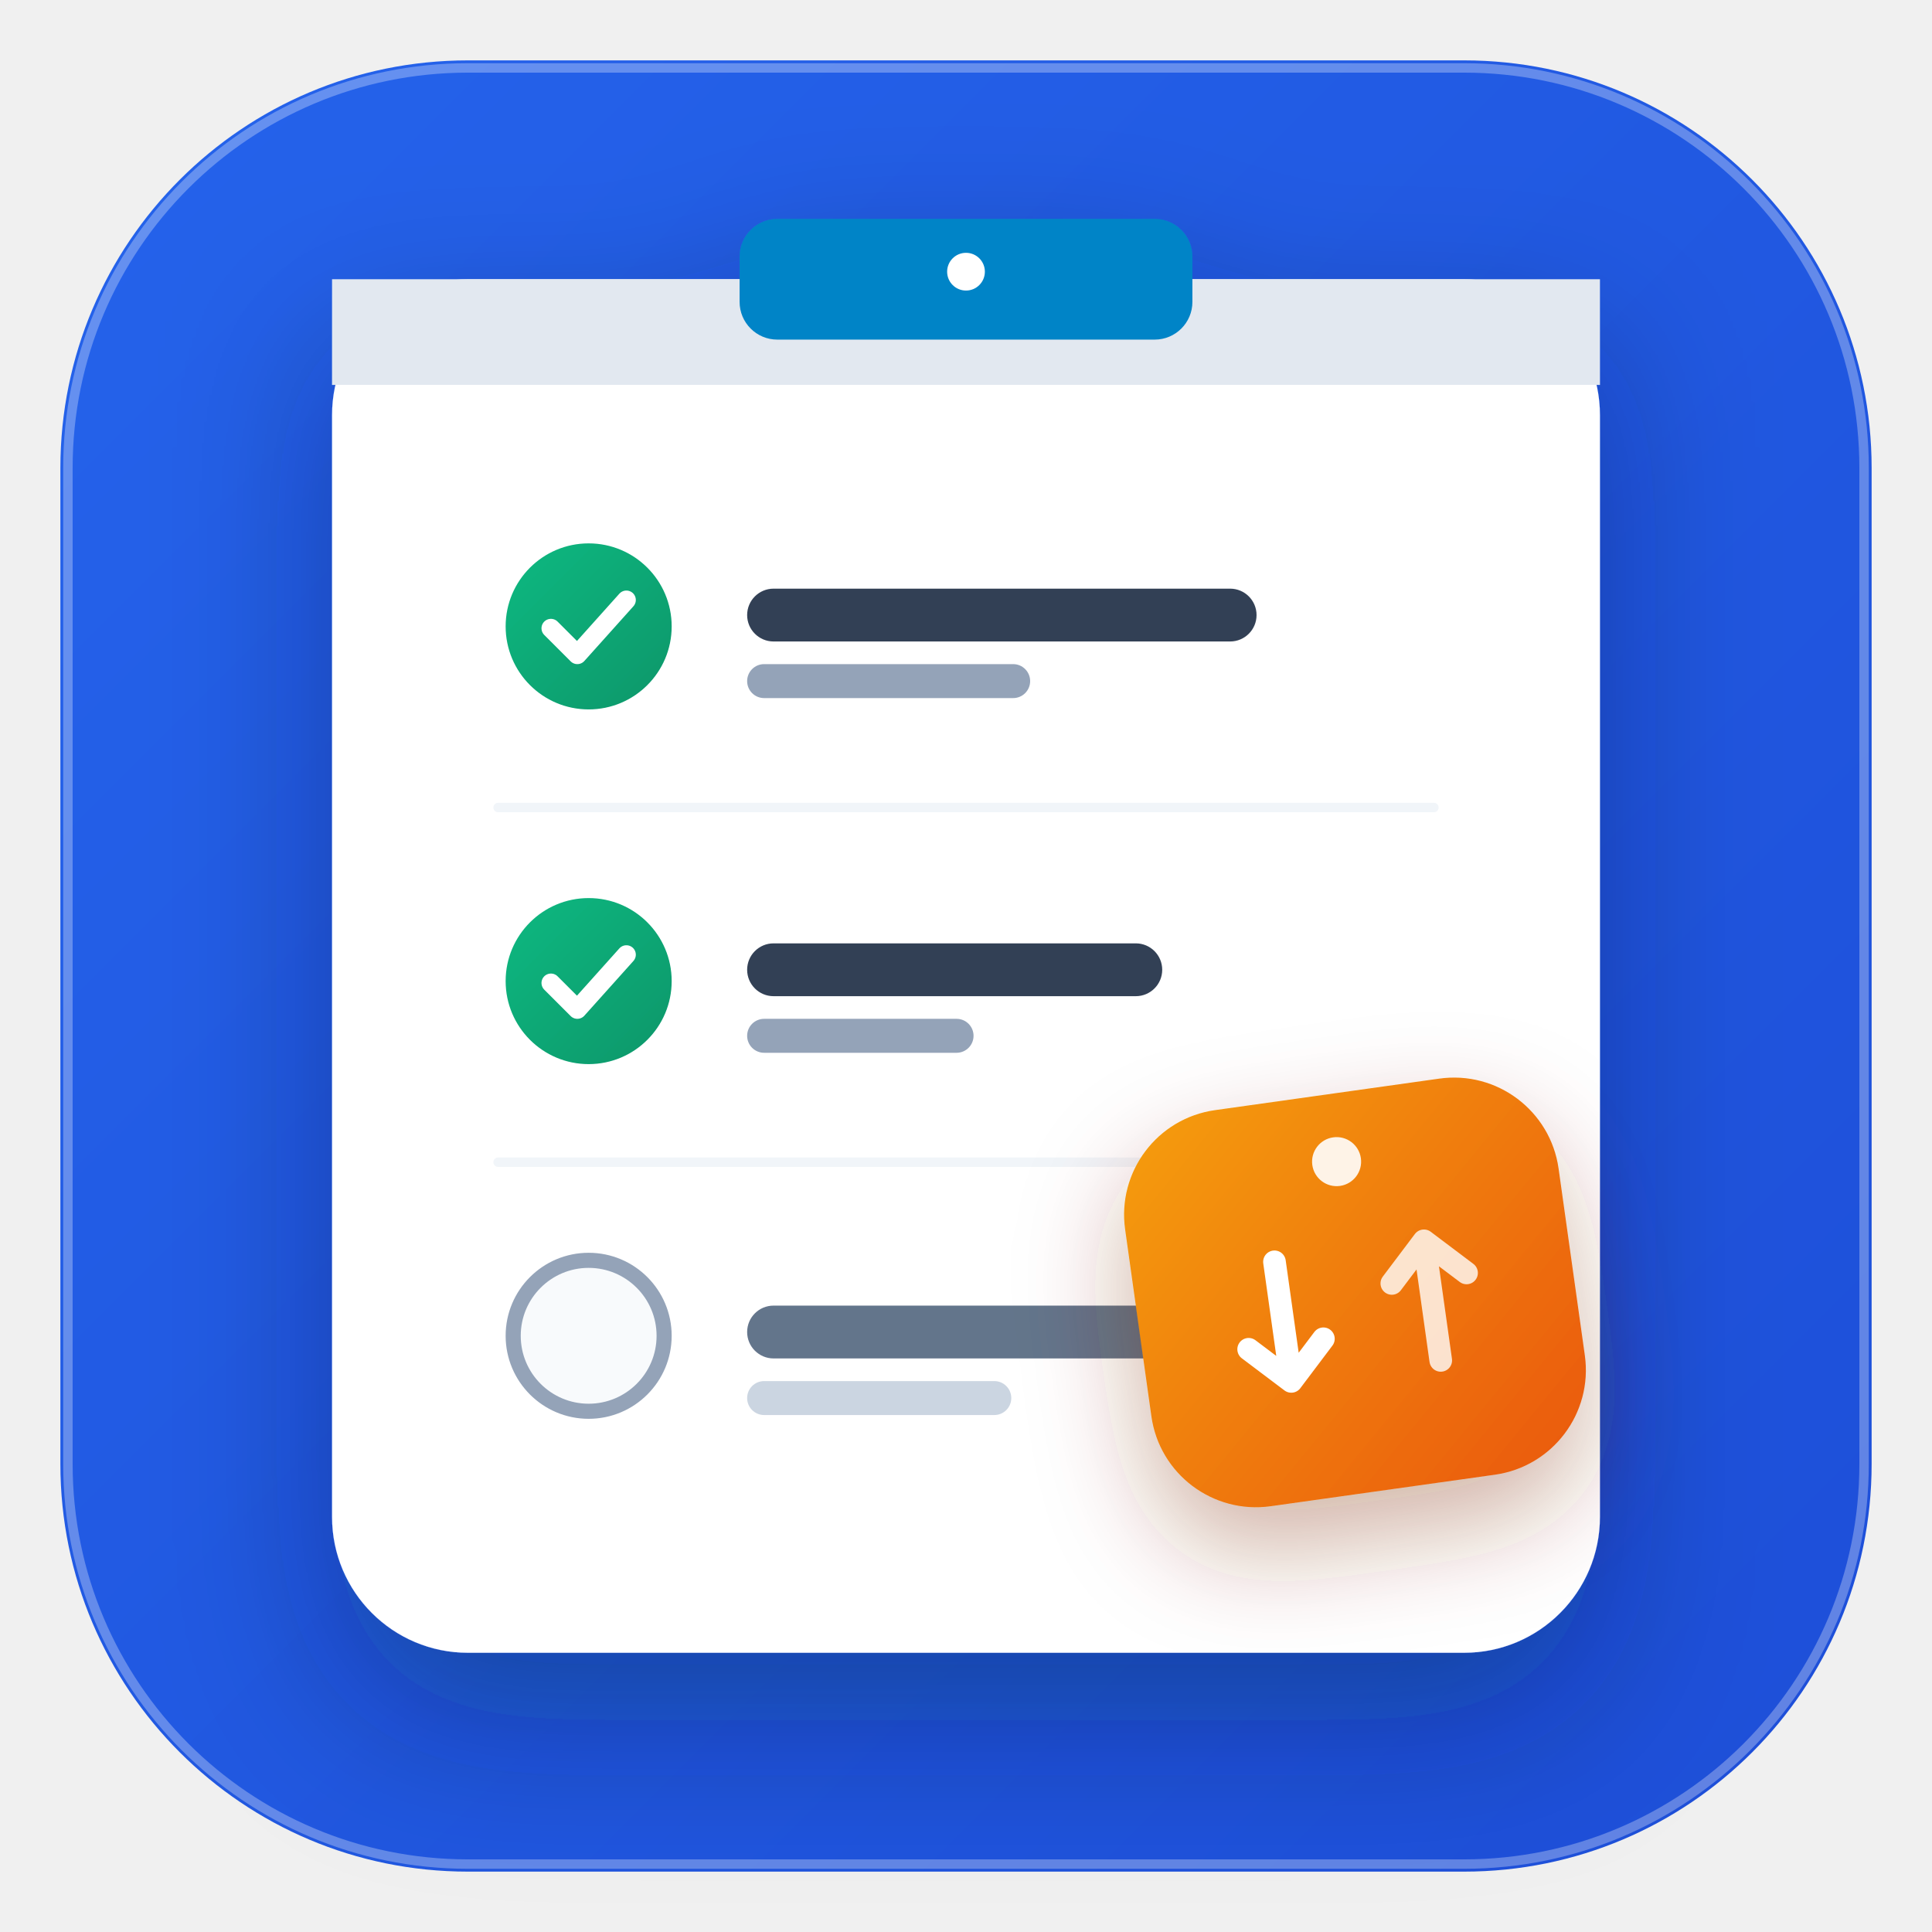
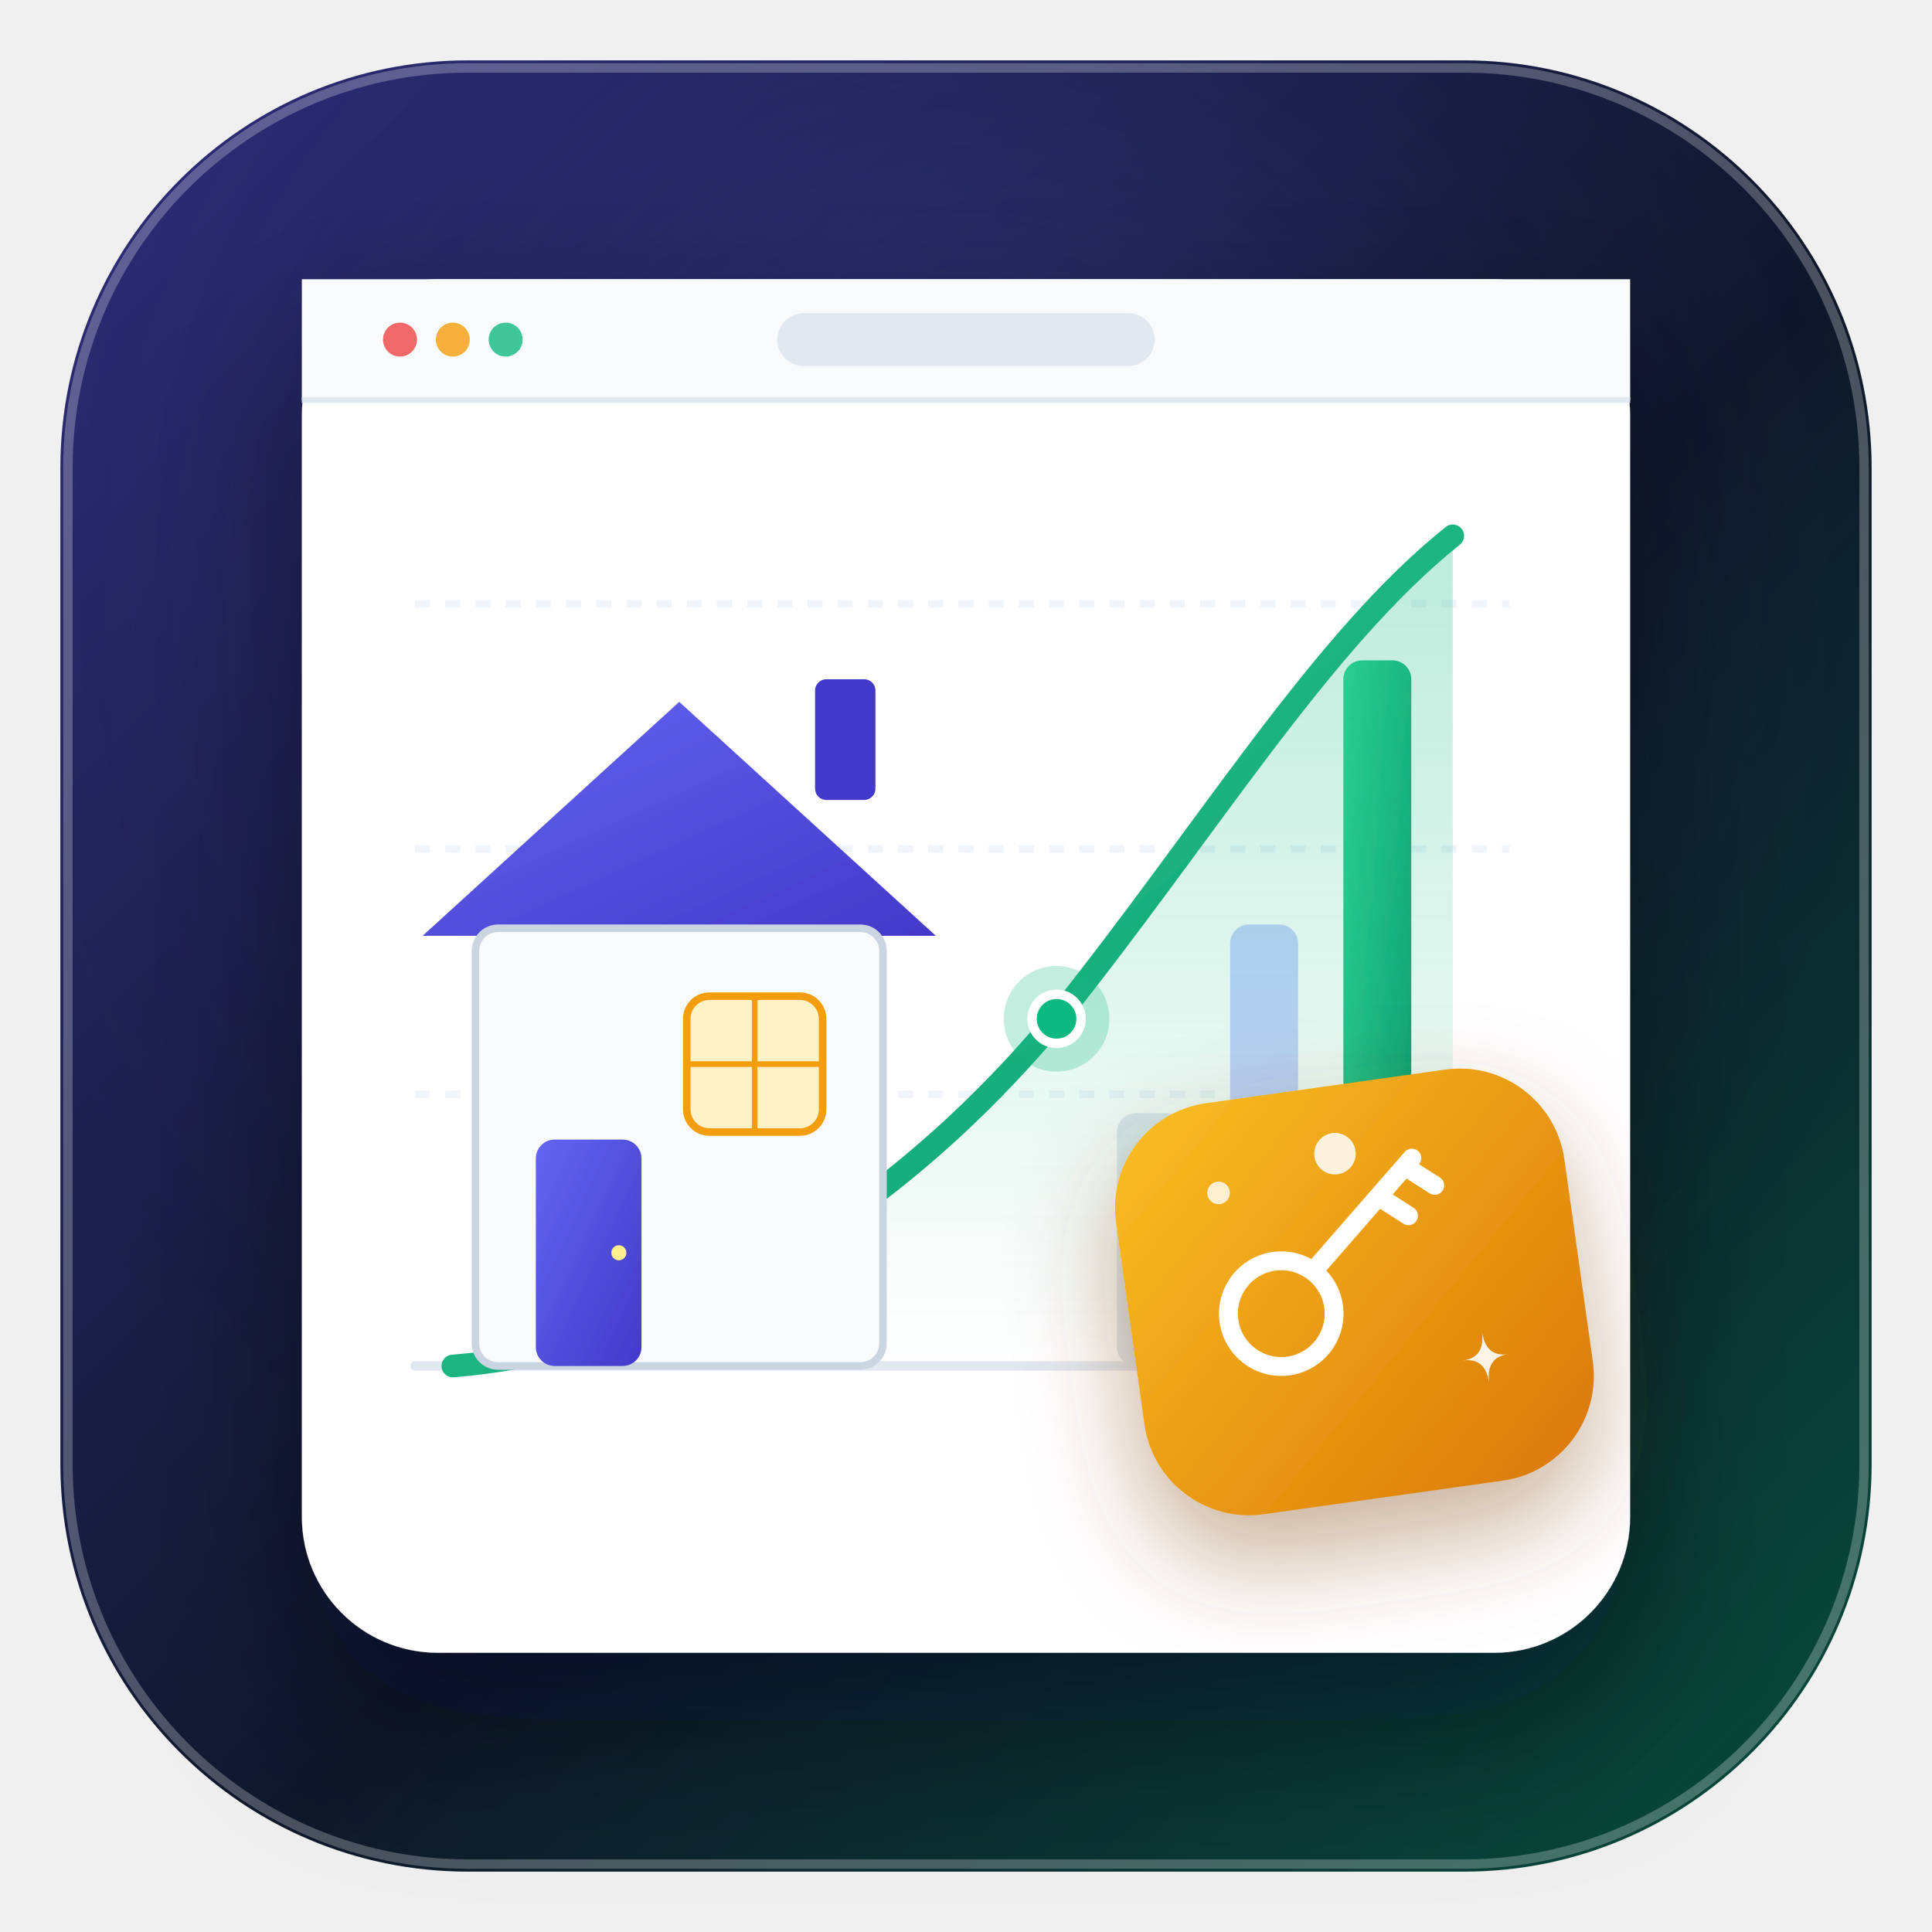
<svg xmlns="http://www.w3.org/2000/svg" viewBox="0 0 512 512" width="100%" height="100%">
  <defs>
-     <linearGradient id="bgGrad3" x1="0%" y1="0%" x2="100%" y2="100%">
-       <stop offset="0%" stop-color="#2563EB" />
-       <stop offset="100%" stop-color="#1D4ED8" />
+     <linearGradient id="bvrBgGrad" x1="0%" y1="0%" x2="100%" y2="100%">
+       <stop offset="0%" stop-color="#312E81" />
+       <stop offset="55%" stop-color="#0F172A" />
+       <stop offset="100%" stop-color="#064E3B" />
    </linearGradient>
-     <linearGradient id="greenGrad3" x1="0%" y1="0%" x2="100%" y2="100%">
-       <stop offset="0%" stop-color="#10B981" />
+     <linearGradient id="bvrIndigoGrad" x1="0%" y1="0%" x2="100%" y2="100%">
+       <stop offset="0%" stop-color="#6366F1" />
+       <stop offset="100%" stop-color="#4338CA" />
+     </linearGradient>
+     <linearGradient id="bvrEmeraldGrad" x1="0%" y1="0%" x2="100%" y2="100%">
+       <stop offset="0%" stop-color="#34D399" />
      <stop offset="100%" stop-color="#059669" />
    </linearGradient>
-     <linearGradient id="orangeGrad3" x1="0%" y1="0%" x2="100%" y2="100%">
-       <stop offset="0%" stop-color="#F59E0B" />
-       <stop offset="100%" stop-color="#EA580C" />
+     <linearGradient id="bvrEmeraldAreaGrad" x1="0%" y1="0%" x2="0%" y2="100%">
+       <stop offset="0%" stop-color="#10B981" stop-opacity="0.28" />
+       <stop offset="100%" stop-color="#10B981" stop-opacity="0.0" />
    </linearGradient>
-     <filter id="shadow3" x="-20%" y="-20%" width="140%" height="140%">
-       <feDropShadow dx="0" dy="18" stdDeviation="22" flood-color="#0B132B" flood-opacity="0.32" />
+     <linearGradient id="bvrAmberGrad" x1="0%" y1="0%" x2="100%" y2="100%">
+       <stop offset="0%" stop-color="#FBBF24" />
+       <stop offset="100%" stop-color="#D97706" />
+     </linearGradient>
+     <radialGradient id="bvrGlow" cx="50%" cy="30%" r="60%">
+       <stop offset="0%" stop-color="#6366F1" stop-opacity="0.35" />
+       <stop offset="100%" stop-color="#000000" stop-opacity="0" />
+     </radialGradient>
+     <filter id="bvrCardShadow" x="-20%" y="-20%" width="140%" height="140%">
+       <feDropShadow dx="0" dy="18" stdDeviation="22" flood-color="#020617" flood-opacity="0.45" />
    </filter>
-     <filter id="badgeShadow3" x="-30%" y="-30%" width="160%" height="160%">
-       <feDropShadow dx="0" dy="12" stdDeviation="14" flood-color="#7C2D12" flood-opacity="0.35" />
+     <filter id="bvrBadgeShadow" x="-30%" y="-30%" width="160%" height="160%">
+       <feDropShadow dx="0" dy="12" stdDeviation="14" flood-color="#78350F" flood-opacity="0.4" />
    </filter>
  </defs>
-   <rect x="16" y="16" width="480" height="480" rx="108" fill="url(#bgGrad3)" />
-   <rect x="18" y="18" width="476" height="476" rx="106" fill="none" stroke="#FFFFFF" stroke-width="2.5" stroke-opacity="0.3" />
-   <g filter="url(#shadow3)">
-     <rect x="88" y="74" width="336" height="364" rx="36" fill="#FFFFFF" />
-     <rect x="88" y="74" width="336" height="28" rx="0" fill="#E2E8F0" />
-     <rect x="196" y="58" width="120" height="32" rx="10" fill="#0284C7" />
-     <circle cx="256" cy="72" r="5" fill="#FFFFFF" />
-     <g transform="translate(132, 142)">
-       <circle cx="24" cy="24" r="22" fill="url(#greenGrad3)" />
-       <path d="M14 24.5 L21 31.5 L34 17" fill="none" stroke="#FFFFFF" stroke-width="5" stroke-linecap="round" stroke-linejoin="round" />
-       <rect x="66" y="14" width="135" height="14" rx="7" fill="#334155" />
-       <rect x="66" y="34" width="75" height="9" rx="4.5" fill="#94A3B8" />
-     </g>
-     <line x1="132" y1="214" x2="380" y2="214" stroke="#F1F5F9" stroke-width="2.5" stroke-linecap="round" />
-     <g transform="translate(132, 236)">
-       <circle cx="24" cy="24" r="22" fill="url(#greenGrad3)" />
-       <path d="M14 24.5 L21 31.5 L34 17" fill="none" stroke="#FFFFFF" stroke-width="5" stroke-linecap="round" stroke-linejoin="round" />
-       <rect x="66" y="14" width="110" height="14" rx="7" fill="#334155" />
-       <rect x="66" y="34" width="60" height="9" rx="4.5" fill="#94A3B8" />
-     </g>
-     <line x1="132" y1="308" x2="380" y2="308" stroke="#F1F5F9" stroke-width="2.5" stroke-linecap="round" />
-     <g transform="translate(132, 330)">
-       <circle cx="24" cy="24" r="20" fill="#F8FAFC" stroke="#94A3B8" stroke-width="4" />
-       <rect x="66" y="16" width="120" height="14" rx="7" fill="#64748B" />
-       <rect x="66" y="36" width="70" height="9" rx="4.5" fill="#CBD5E1" />
-     </g>
+   <rect x="16" y="16" width="480" height="480" rx="108" fill="url(#bvrBgGrad)" />
+   <rect x="16" y="16" width="480" height="480" rx="108" fill="url(#bvrGlow)" />
+   <rect x="18" y="18" width="476" height="476" rx="106" fill="none" stroke="#FFFFFF" stroke-width="2.5" stroke-opacity="0.25" />
+   <g filter="url(#bvrCardShadow)">
+     <rect x="80" y="74" width="352" height="364" rx="36" fill="#FFFFFF" />
+     <rect x="80" y="74" width="352" height="32" rx="0" fill="#F8FAFC" />
+     <path d="M 80 106 L 432 106" stroke="#E2E8F0" stroke-width="1.5" />
+     <circle cx="106" cy="90" r="4.5" fill="#EF4444" opacity="0.8" />
+     <circle cx="120" cy="90" r="4.5" fill="#F59E0B" opacity="0.8" />
+     <circle cx="134" cy="90" r="4.5" fill="#10B981" opacity="0.8" />
+     <rect x="206" y="83" width="100" height="14" rx="7" fill="#E2E8F0" />
+     <line x1="110" y1="160" x2="400" y2="160" stroke="#F1F5F9" stroke-width="2" stroke-dasharray="4 4" />
+     <line x1="110" y1="225" x2="400" y2="225" stroke="#F1F5F9" stroke-width="2" stroke-dasharray="4 4" />
+     <line x1="110" y1="290" x2="400" y2="290" stroke="#F1F5F9" stroke-width="2" stroke-dasharray="4 4" />
+     <line x1="110" y1="362" x2="402" y2="362" stroke="#E2E8F0" stroke-width="2.5" stroke-linecap="round" />
+     <rect x="296" y="295" width="18" height="67" rx="5" fill="#E2E8F0" />
+     <rect x="326" y="245" width="18" height="117" rx="5" fill="#C7D2FE" />
+     <rect x="356" y="175" width="18" height="187" rx="5" fill="url(#bvrEmeraldGrad)" />
+     <path d="M 120 362 C 170 358, 230 330, 280 270 C 320 220, 350 170, 385 142 L 385 362 Z" fill="url(#bvrEmeraldAreaGrad)" />
+     <path d="M 120 362 C 170 358, 230 330, 280 270 C 320 220, 350 170, 385 142" fill="none" stroke="url(#bvrEmeraldGrad)" stroke-width="6" stroke-linecap="round" />
+     <circle cx="280" cy="270" r="14" fill="#10B981" fill-opacity="0.25" />
+     <circle cx="280" cy="270" r="6.5" fill="#10B981" stroke="#FFFFFF" stroke-width="2.5" />
+     <rect x="216" y="180" width="16" height="32" rx="3" fill="#4338CA" />
+     <path d="M 112 248 L 180 186 L 248 248 Z" fill="url(#bvrIndigoGrad)" />
+     <rect x="126" y="246" width="108" height="116" rx="6" fill="#F8FAFC" stroke="#CBD5E1" stroke-width="2" />
+     <rect x="142" y="302" width="28" height="60" rx="5" fill="url(#bvrIndigoGrad)" />
+     <circle cx="164" cy="332" r="2" fill="#FEF08A" />
+     <rect x="182" y="264" width="36" height="36" rx="6" fill="#FEF3C7" stroke="#F59E0B" stroke-width="2" />
+     <line x1="200" y1="264" x2="200" y2="300" stroke="#F59E0B" stroke-width="1.5" />
+     <line x1="182" y1="282" x2="218" y2="282" stroke="#F59E0B" stroke-width="1.5" />
  </g>
-   <g filter="url(#badgeShadow3)" transform="translate(290, 270)">
-     <g transform="rotate(-8, 65, 65)">
-       <rect x="10" y="20" width="116" height="106" rx="28" fill="url(#orangeGrad3)" />
-       <circle cx="68" cy="38" r="6.5" fill="#FFFFFF" opacity="0.9" />
-       <g stroke="#FFFFFF" stroke-linecap="round" stroke-linejoin="round">
-         <path d="M 48 62 L 48 94 M 38 84 L 48 94 L 58 84" stroke-width="6" fill="none" />
-         <path d="M 88 94 L 88 62 M 78 72 L 88 62 L 98 72" stroke-width="6" fill="none" opacity="0.8" />
+   <g filter="url(#bvrBadgeShadow)" transform="translate(290, 272)">
+     <g transform="rotate(-8, 64, 64)">
+       <rect x="8" y="16" width="120" height="110" rx="28" fill="url(#bvrAmberGrad)" />
+       <circle cx="68" cy="34" r="5.5" fill="#FFFFFF" opacity="0.85" />
+       <g stroke="#FFFFFF" stroke-width="5" stroke-linecap="round" stroke-linejoin="round" fill="none">
+         <circle cx="48" cy="74" r="14" />
+         <path d="M 58 64 L 88 38" />
+         <path d="M 78 47 L 85 53" />
+         <path d="M 86 40 L 93 46" />
      </g>
+       <path d="M 100 86 Q 100 93 106 93 Q 100 93 100 100 Q 100 93 94 93 Q 100 93 100 86 Z" fill="#FFFFFF" opacity="0.9" />
+       <circle cx="36" cy="40" r="3" fill="#FFFFFF" opacity="0.8" />
    </g>
  </g>
</svg>
